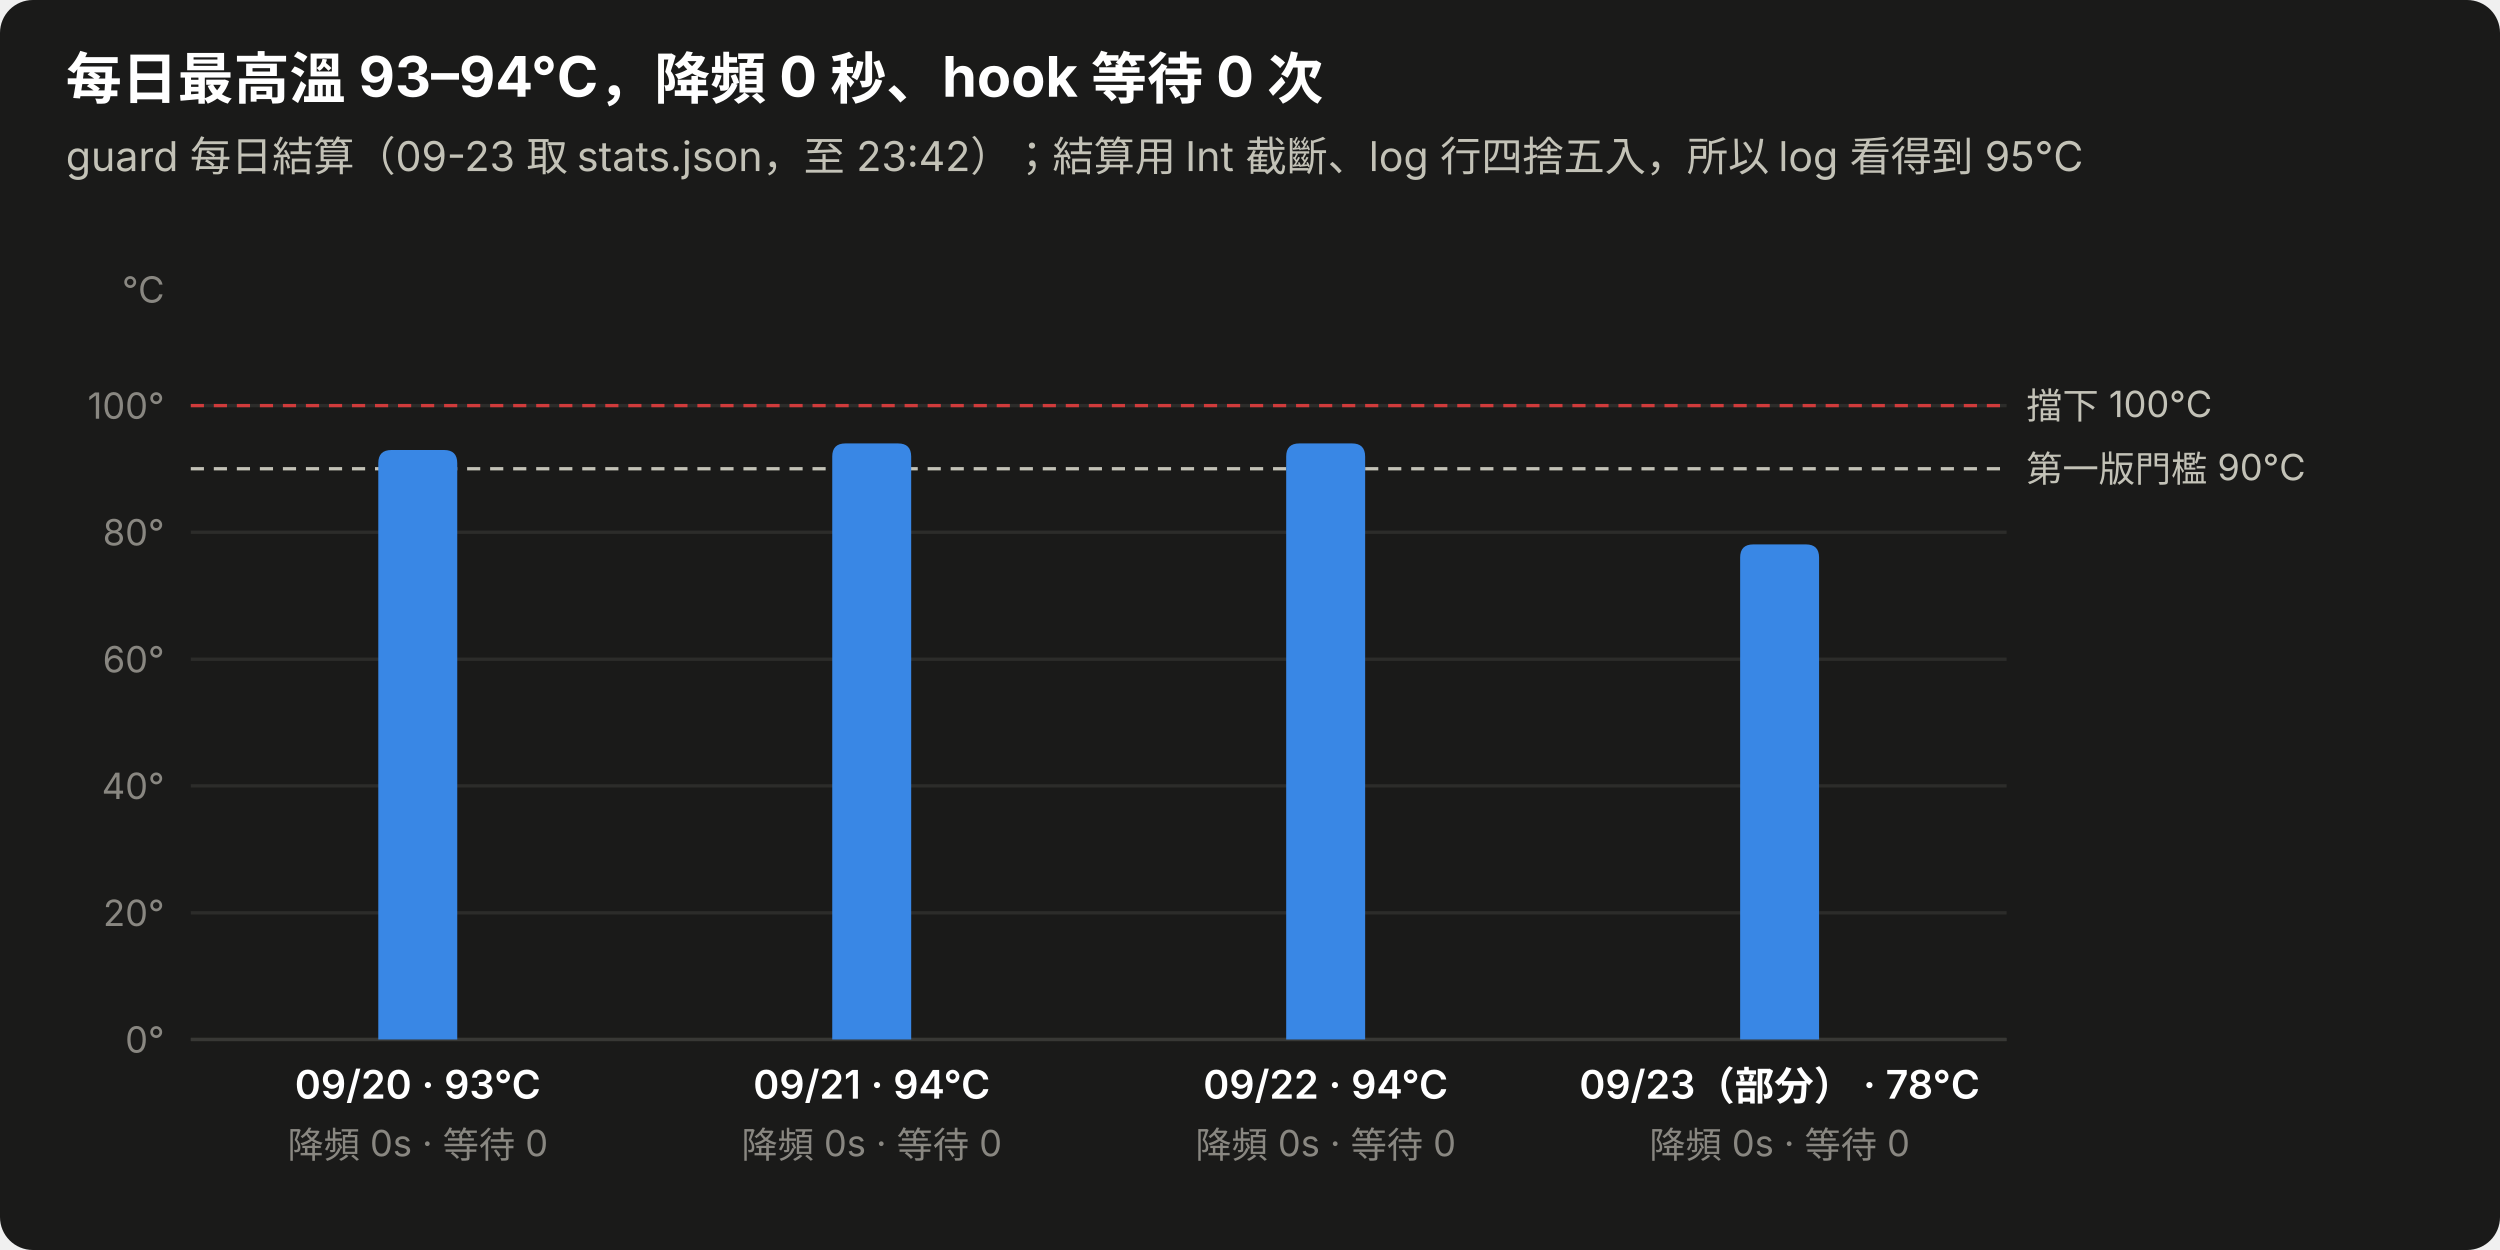
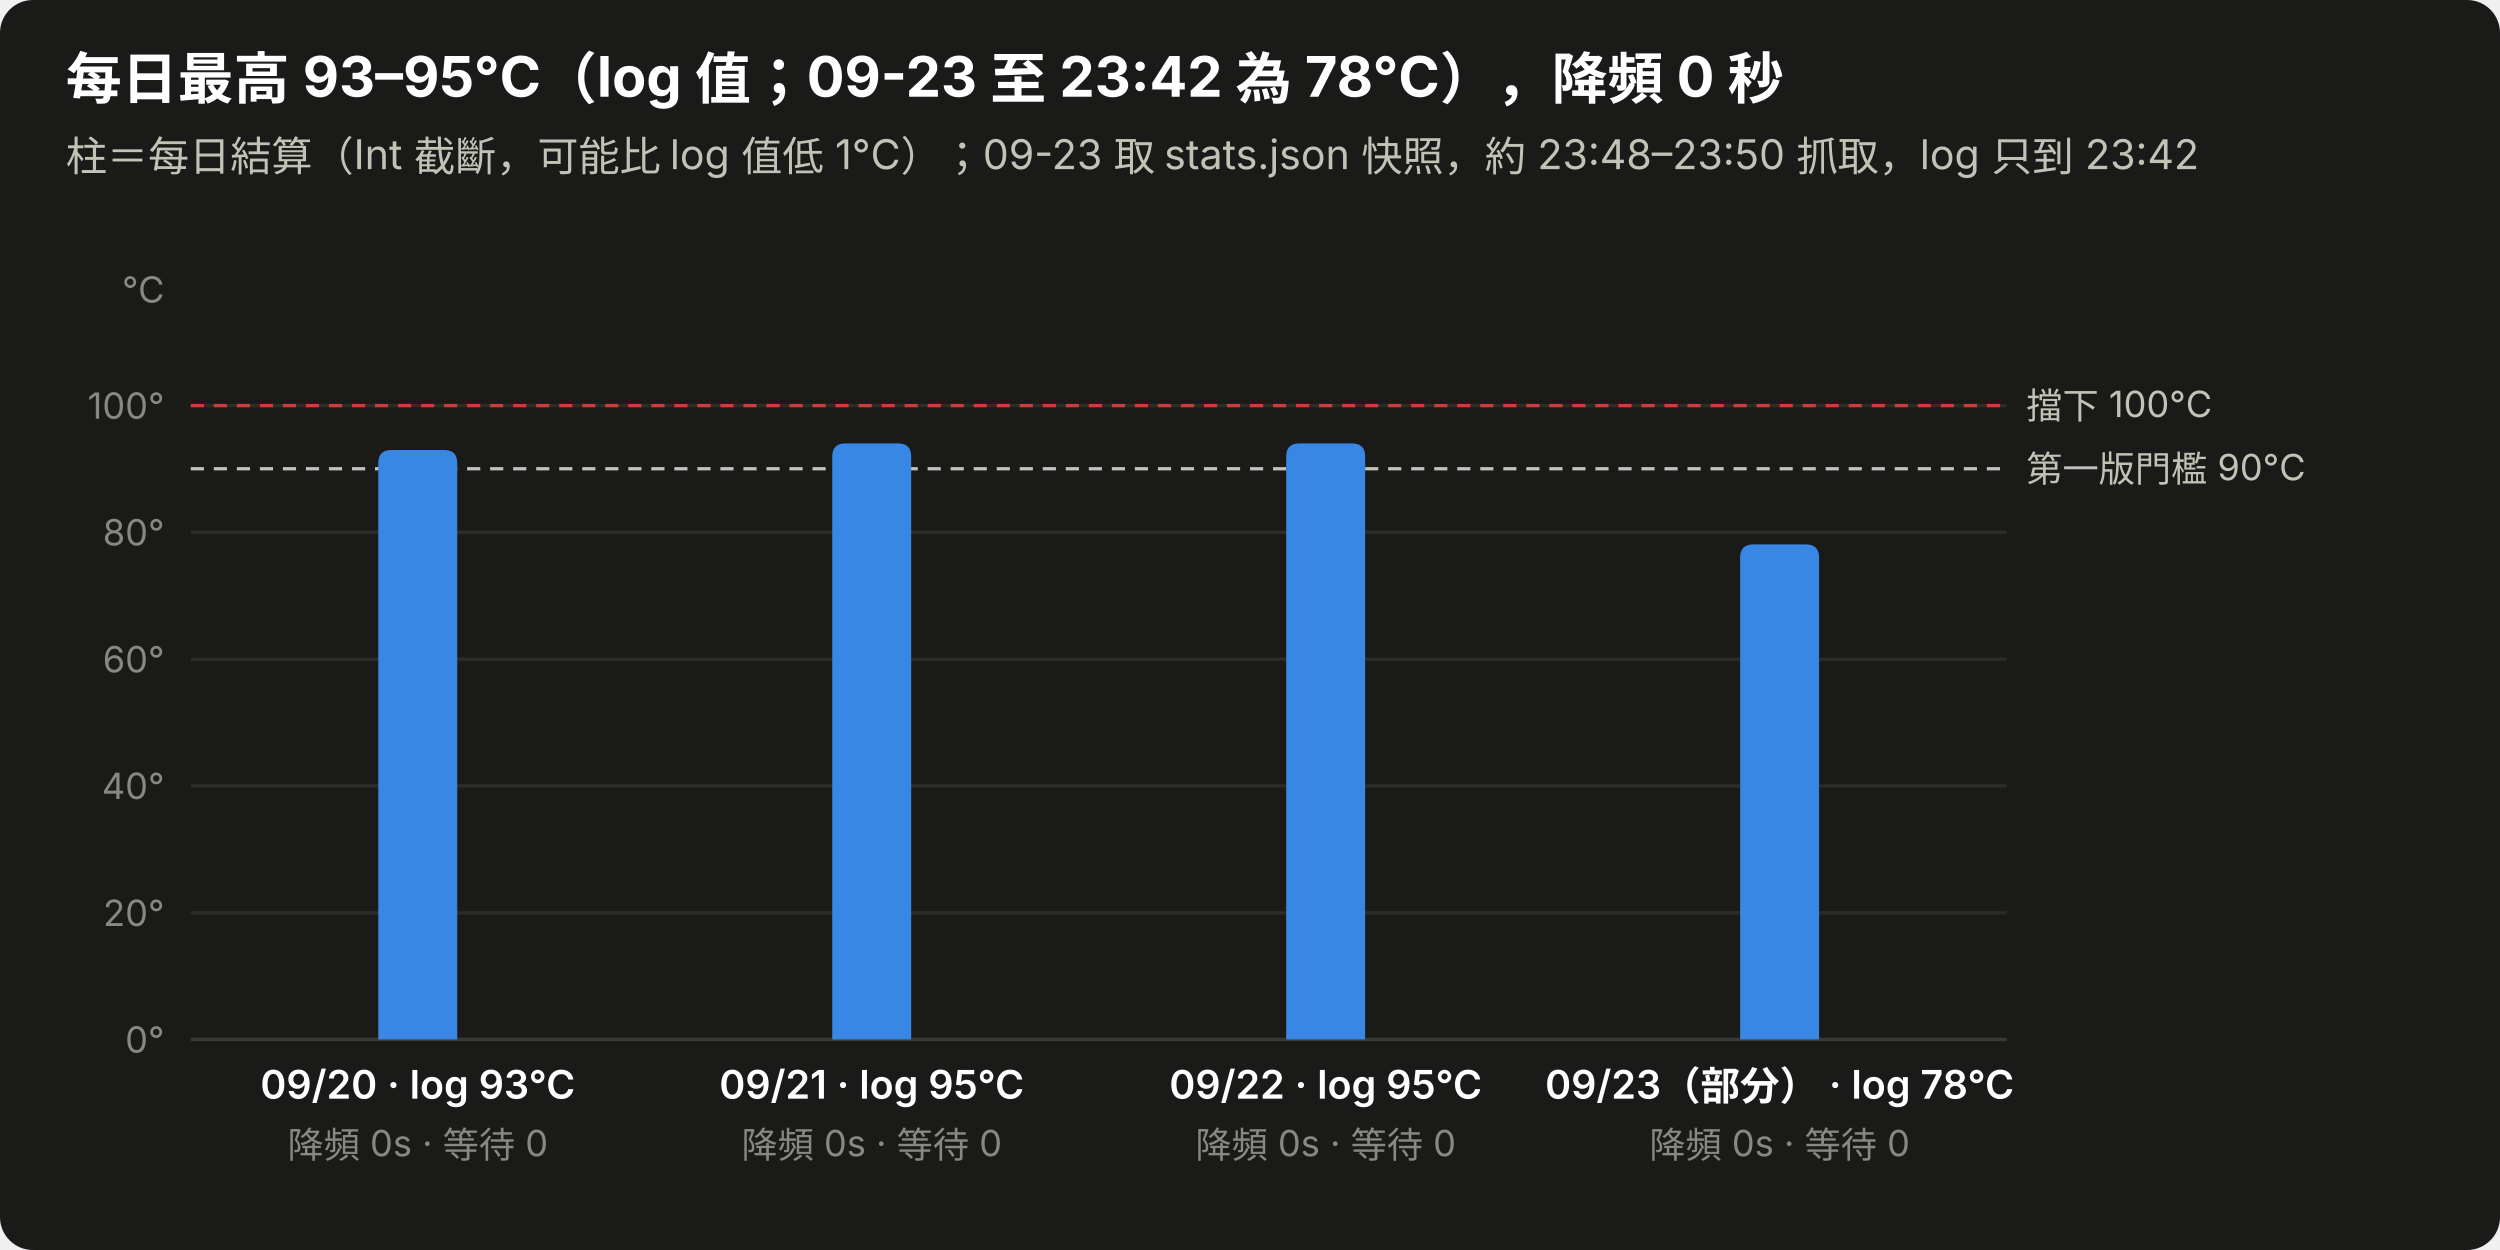
- <svg xmlns="http://www.w3.org/2000/svg" viewBox="0 0 760 380" width="760" height="380" font-family="system-ui,-apple-system,'PingFang TC','Noto Sans TC','Segoe UI',sans-serif" role="img" aria-label="每日最高溫 93–94°C，降頻 0 秒、hook 等待 0 次">
+ <svg xmlns="http://www.w3.org/2000/svg" viewBox="0 0 760 380" width="760" height="380" font-family="system-ui,-apple-system,'PingFang TC','Noto Sans TC','Segoe UI',sans-serif" role="img" aria-label="每日最高 93–95°C（log 值；09-23 至 23:42 為 78°C），降頻 0 秒">
  <rect width="760" height="380" fill="#1a1a19" rx="10" />
-   <text x="20" y="30" fill="#ffffff" font-size="17" font-weight="650">每日最高溫 93–94°C，降頻 0 秒、hook 等待 0 次</text>
-   <text x="20" y="52" fill="#c3c2b7" font-size="12.5">guard 每日結算（09-23 取 stats.json，至 23:42）；結算用 Int 截斷、log 行四捨五入，所以 log 看得到 95°C</text>
+   <text x="20" y="30" fill="#ffffff" font-size="17" font-weight="650">每日最高 93–95°C（log 值；09-23 至 23:42 為 78°C），降頻 0 秒</text>
+   <text x="20" y="52" fill="#c3c2b7" font-size="12.5">柱＝每日結算（Int 截斷，可能比 log 值低 1°C）；09-23 取 stats.json 快照，約 23:48–23:50 抓取，log 只到 23:42</text>
  <line x1="58" x2="610" y1="316.0" y2="316.0" stroke="#2c2c2a" stroke-width="1" />
  <text x="50.0" y="320.0" fill="#898781" font-size="11" text-anchor="end" font-weight="400" font-variant-numeric="tabular-nums">0°</text>
  <line x1="58" x2="610" y1="277.5" y2="277.5" stroke="#2c2c2a" stroke-width="1" />
  <text x="50.0" y="281.5" fill="#898781" font-size="11" text-anchor="end" font-weight="400" font-variant-numeric="tabular-nums">20°</text>
  <line x1="58" x2="610" y1="238.9" y2="238.9" stroke="#2c2c2a" stroke-width="1" />
  <text x="50.0" y="242.9" fill="#898781" font-size="11" text-anchor="end" font-weight="400" font-variant-numeric="tabular-nums">40°</text>
  <line x1="58" x2="610" y1="200.4" y2="200.4" stroke="#2c2c2a" stroke-width="1" />
  <text x="50.0" y="204.4" fill="#898781" font-size="11" text-anchor="end" font-weight="400" font-variant-numeric="tabular-nums">60°</text>
  <line x1="58" x2="610" y1="161.8" y2="161.8" stroke="#2c2c2a" stroke-width="1" />
  <text x="50.0" y="165.8" fill="#898781" font-size="11" text-anchor="end" font-weight="400" font-variant-numeric="tabular-nums">80°</text>
  <line x1="58" x2="610" y1="123.3" y2="123.3" stroke="#2c2c2a" stroke-width="1" />
  <text x="50.0" y="127.3" fill="#898781" font-size="11" text-anchor="end" font-weight="400" font-variant-numeric="tabular-nums">100°</text>
  <text x="50.0" y="92.0" fill="#898781" font-size="11" text-anchor="end" font-weight="400">°C</text>
  <line x1="58" x2="610" y1="316.0" y2="316.0" stroke="#383835" stroke-width="1" />
  <line x1="58" x2="610" y1="142.5" y2="142.5" stroke="#c3c2b7" stroke-width="1" stroke-dasharray="4 3" />
  <text x="616.0" y="146.5" fill="#c3c2b7" font-size="11" text-anchor="start" font-weight="400">第一版門檻 90°C</text>
  <line x1="58" x2="610" y1="123.3" y2="123.3" stroke="#d03b3b" stroke-width="1" stroke-dasharray="4 3" />
  <text x="616.0" y="127.3" fill="#c3c2b7" font-size="11" text-anchor="start" font-weight="400">擋下 100°C</text>
  <path d="M115.0,316.0 L115.0,140.8 Q115.0,136.8 119.0,136.8 L135.0,136.8 Q139.0,136.8 139.0,140.8 L139.0,316.0 Z" fill="#3987e5" />
-   <text x="127.0" y="334.0" fill="#ffffff" font-size="12" text-anchor="middle" font-weight="600">09/20 · 93°C</text>
+   <text x="127.0" y="334.0" fill="#ffffff" font-size="12" text-anchor="middle" font-weight="600">09/20 · log 93°C</text>
  <text x="127.0" y="352.0" fill="#898781" font-size="11" text-anchor="middle" font-weight="400">降頻 0s · 等待 0</text>
  <path d="M253.0,316.0 L253.0,138.8 Q253.0,134.8 257.0,134.8 L273.0,134.8 Q277.0,134.8 277.0,138.8 L277.0,316.0 Z" fill="#3987e5" />
-   <text x="265.0" y="334.0" fill="#ffffff" font-size="12" text-anchor="middle" font-weight="600">09/21 · 94°C</text>
+   <text x="265.0" y="334.0" fill="#ffffff" font-size="12" text-anchor="middle" font-weight="600">09/21 · log 95°C</text>
  <text x="265.0" y="352.0" fill="#898781" font-size="11" text-anchor="middle" font-weight="400">降頻 0s · 等待 0</text>
  <path d="M391.0,316.0 L391.0,138.8 Q391.0,134.8 395.0,134.8 L411.0,134.8 Q415.0,134.8 415.0,138.8 L415.0,316.0 Z" fill="#3987e5" />
-   <text x="403.0" y="334.0" fill="#ffffff" font-size="12" text-anchor="middle" font-weight="600">09/22 · 94°C</text>
+   <text x="403.0" y="334.0" fill="#ffffff" font-size="12" text-anchor="middle" font-weight="600">09/22 · log 95°C</text>
  <text x="403.0" y="352.0" fill="#898781" font-size="11" text-anchor="middle" font-weight="400">降頻 0s · 等待 0</text>
  <path d="M529.0,316.0 L529.0,169.5 Q529.0,165.5 533.0,165.5 L549.0,165.5 Q553.0,165.5 553.0,169.5 L553.0,316.0 Z" fill="#3987e5" />
-   <text x="541.0" y="334.0" fill="#ffffff" font-size="12" text-anchor="middle" font-weight="600">09/23（部分） · 78°C</text>
+   <text x="541.0" y="334.0" fill="#ffffff" font-size="12" text-anchor="middle" font-weight="600">09/23（部分） · log 78°C</text>
  <text x="541.0" y="352.0" fill="#898781" font-size="11" text-anchor="middle" font-weight="400">降頻 0s · 等待 0</text>
</svg>
